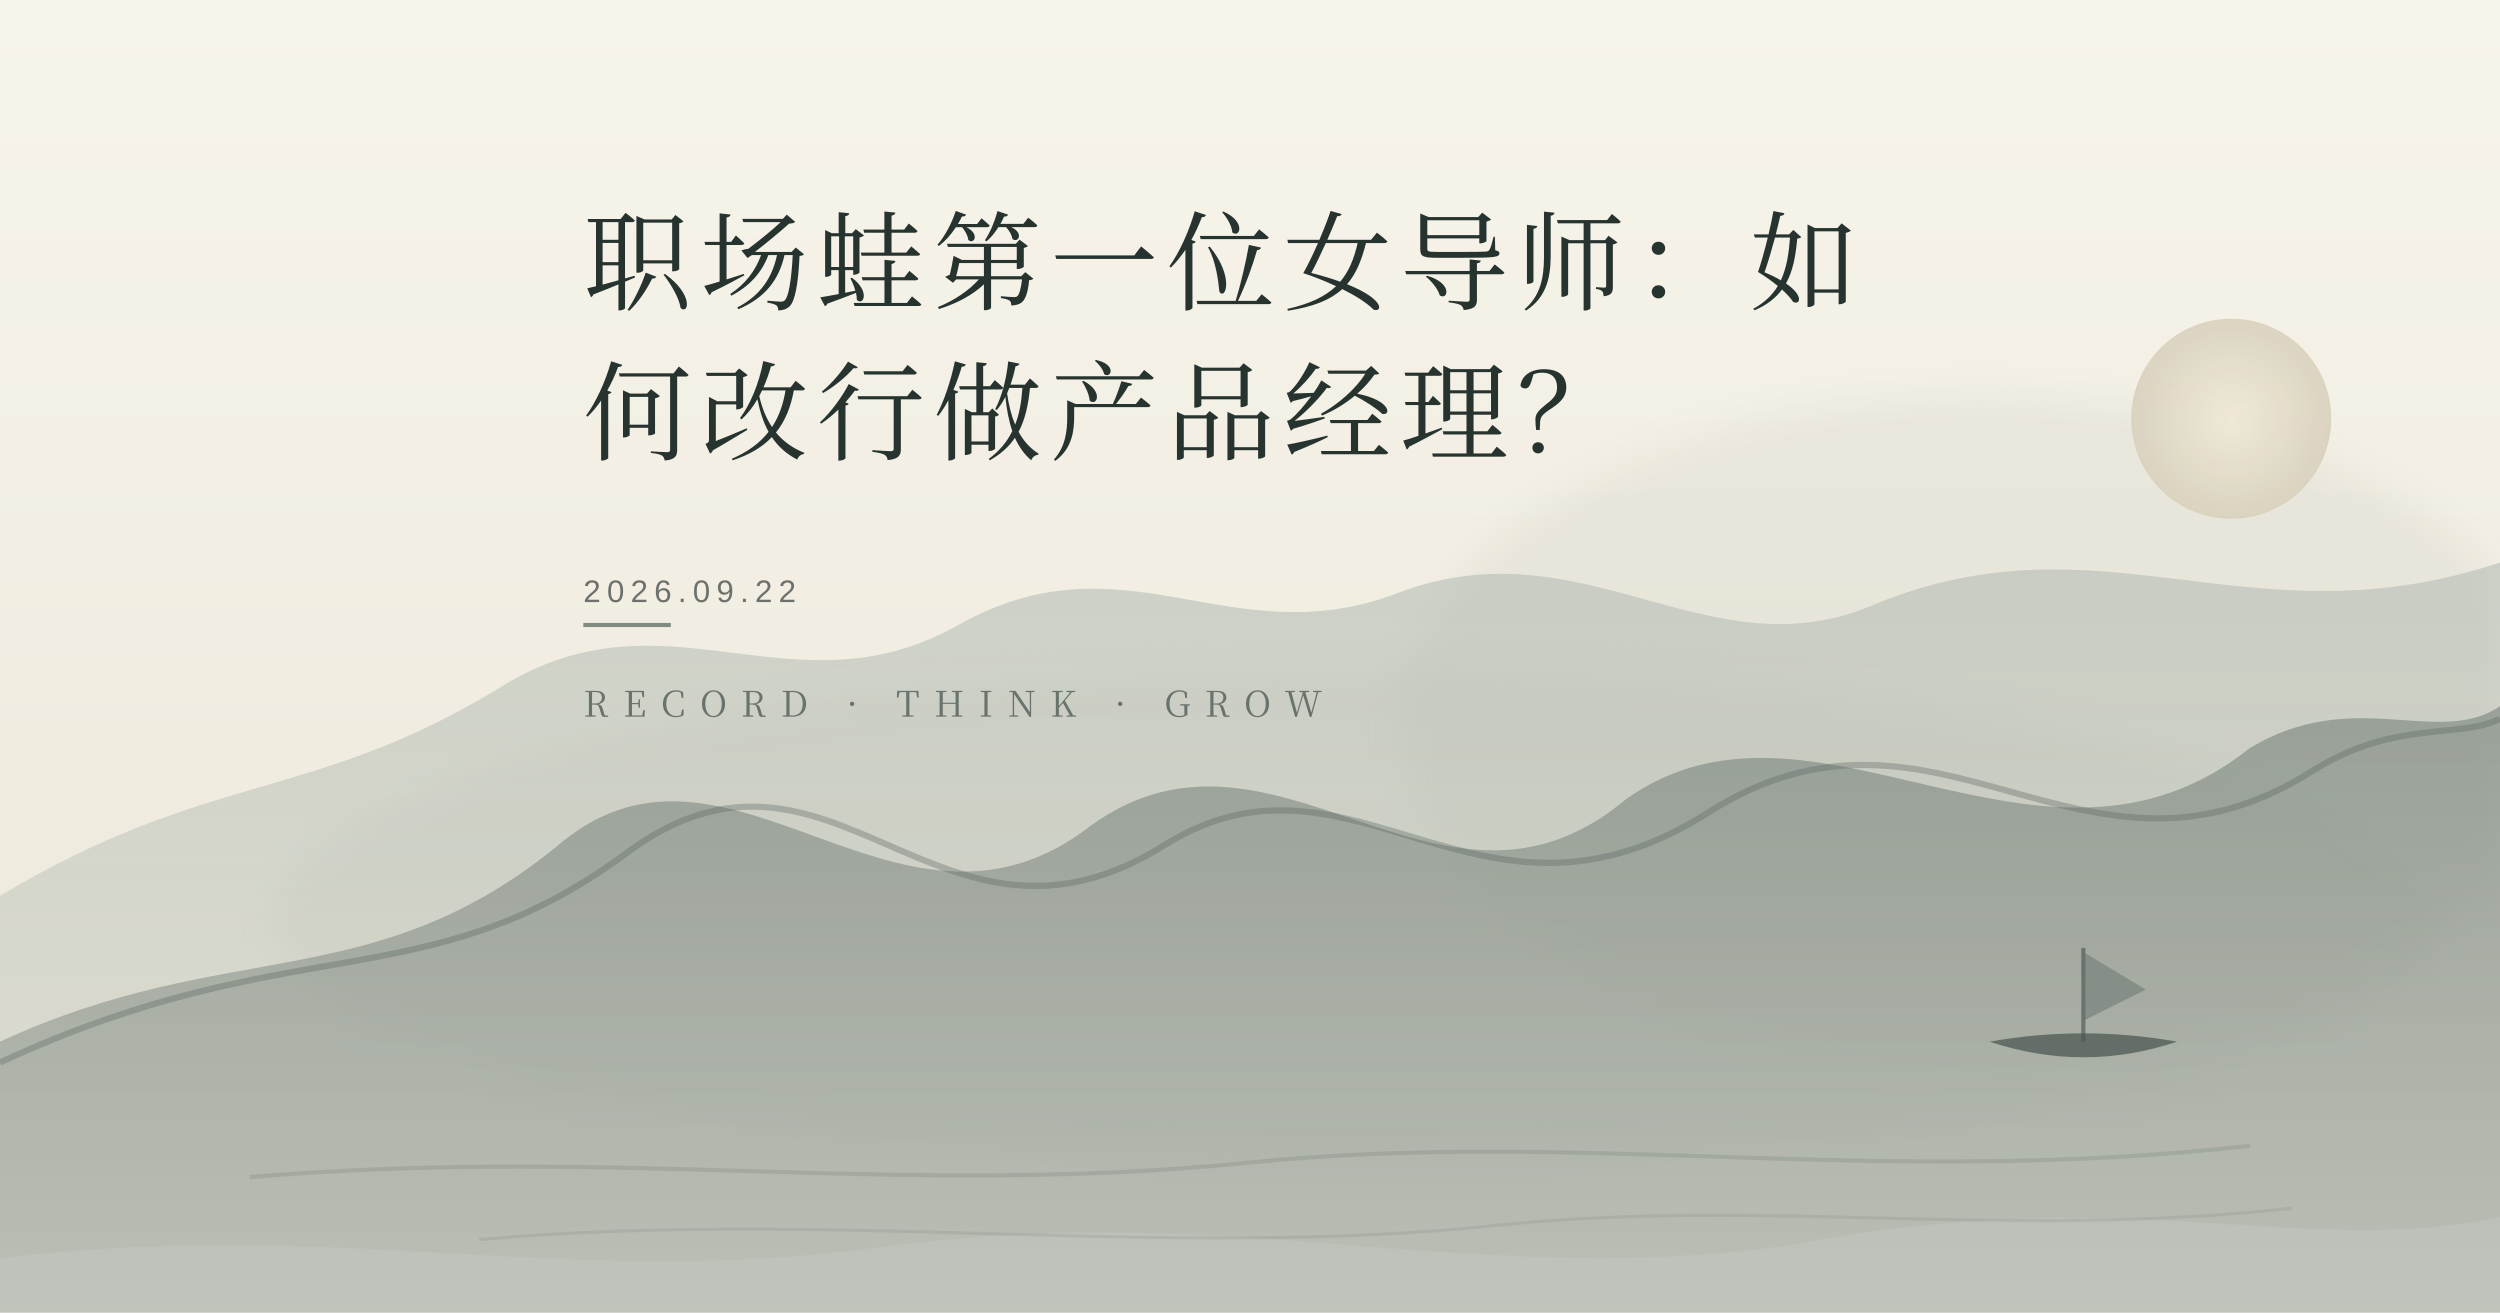
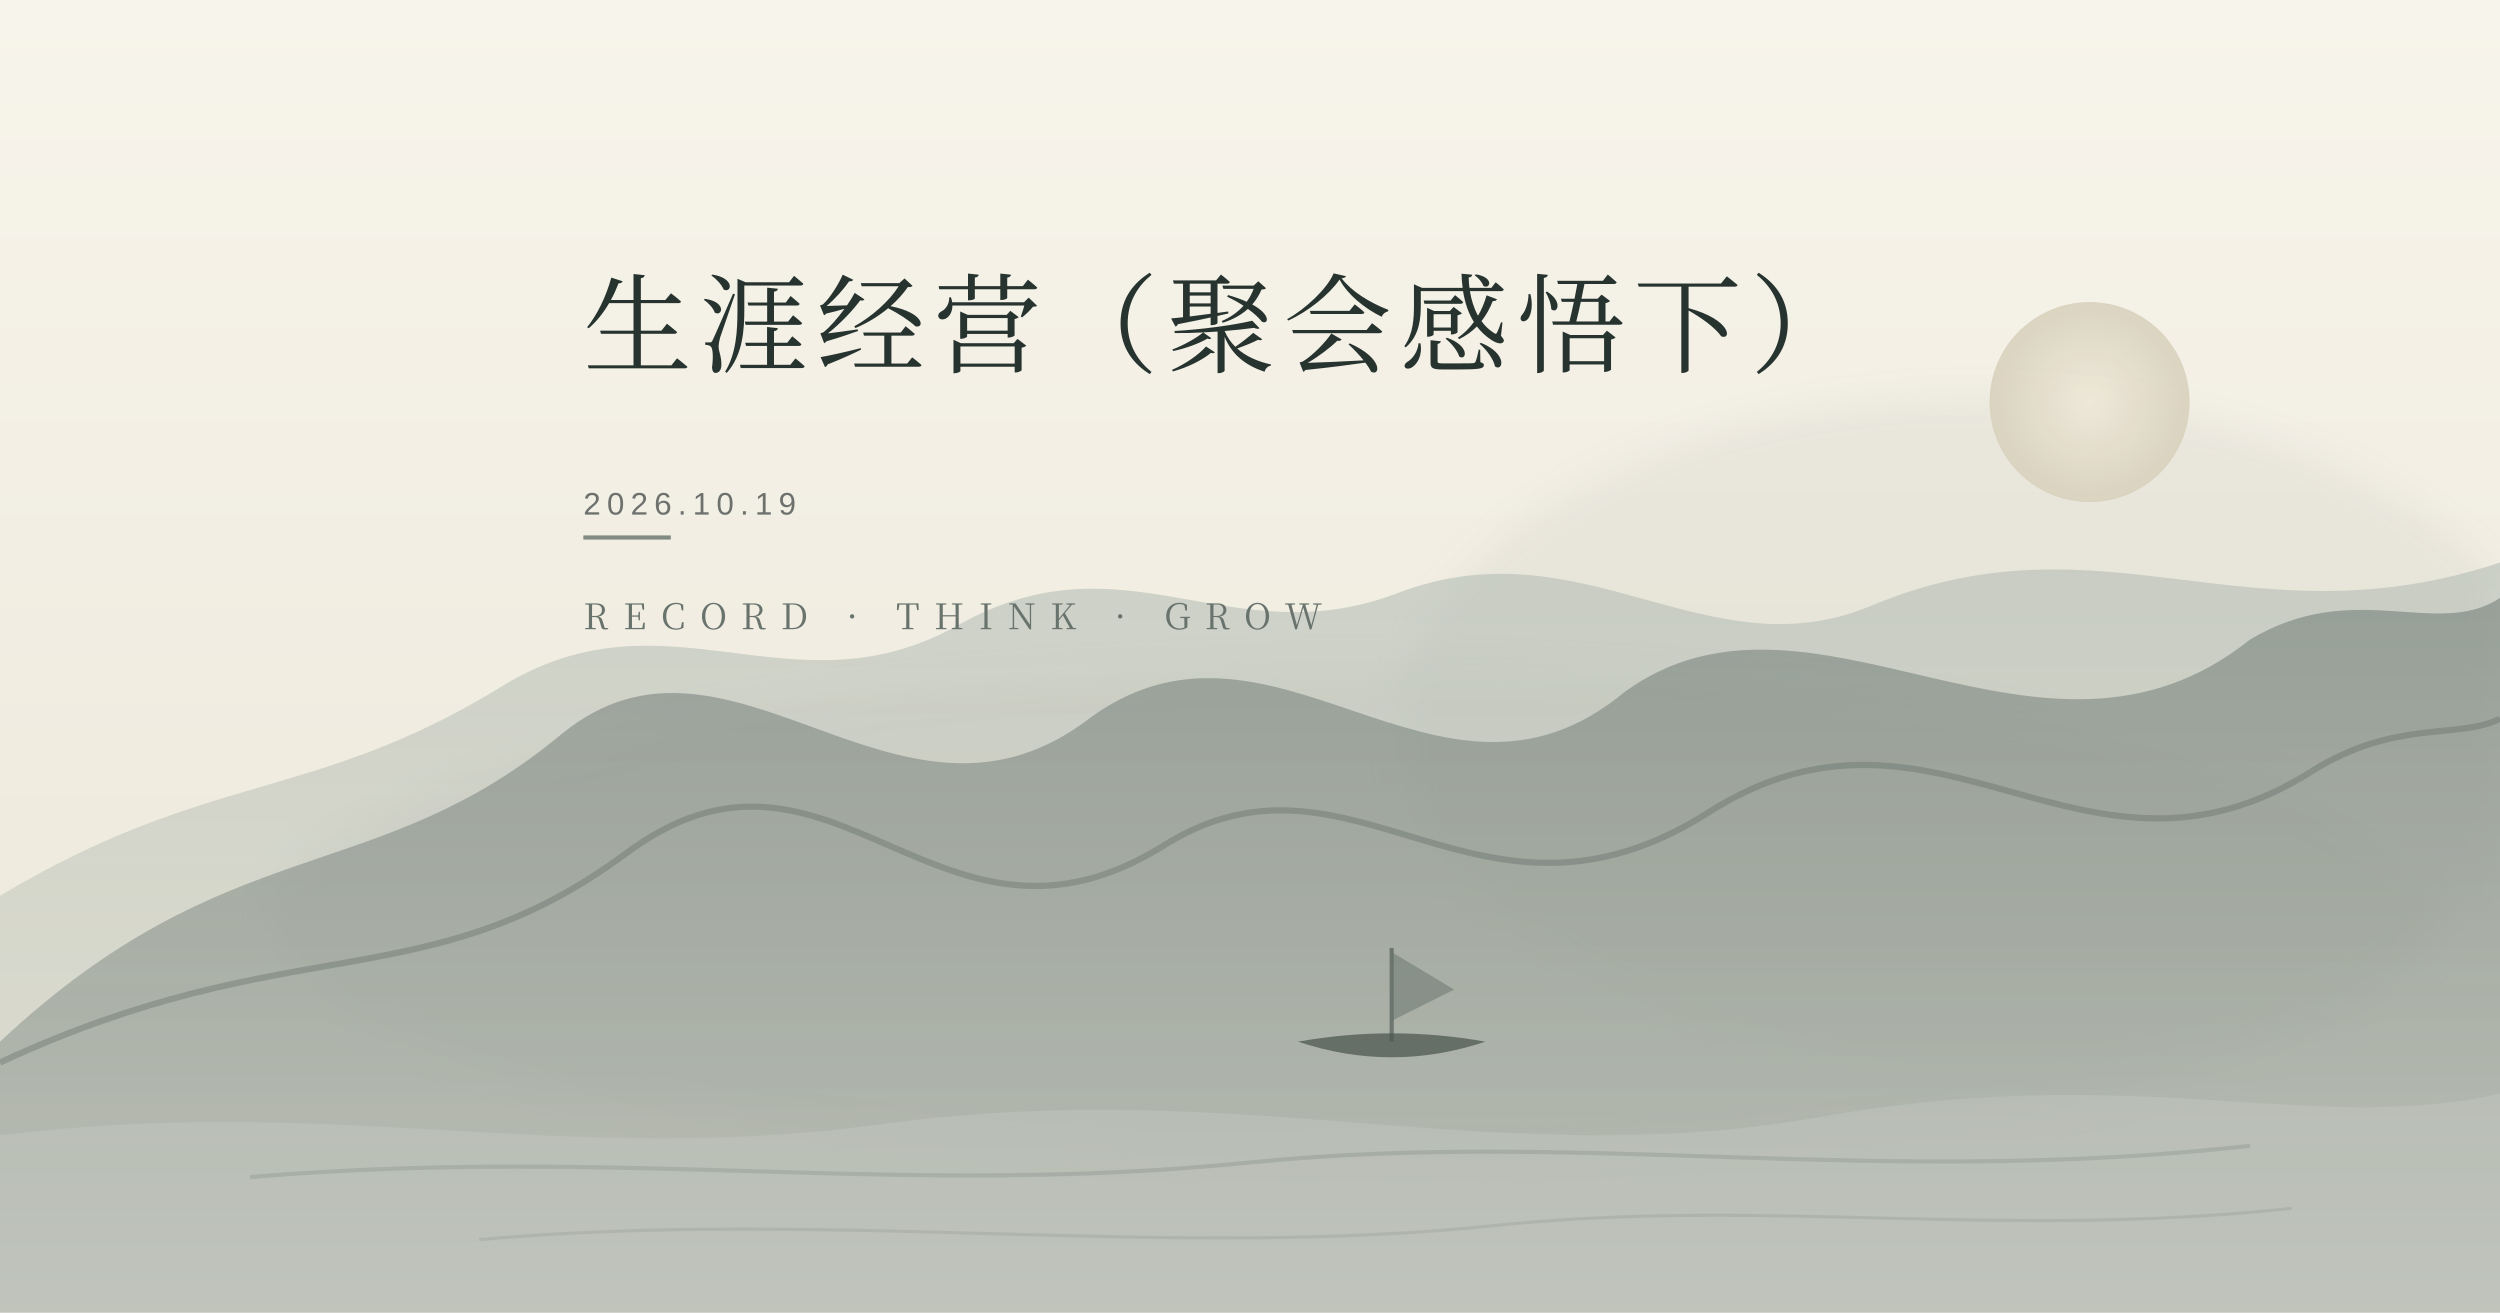
<svg xmlns="http://www.w3.org/2000/svg" width="1200" height="630" viewBox="0 0 1200 630">
  <defs>
    <linearGradient id="paper" x1="0" y1="0" x2="0" y2="1">
      <stop offset="0%" stop-color="#f7f4eb" />
      <stop offset="100%" stop-color="#ebe6d8" />
    </linearGradient>
    <linearGradient id="farMountain" x1="0" y1="0" x2="0" y2="1">
      <stop offset="0%" stop-color="#aeb8b0" />
      <stop offset="100%" stop-color="#d8d8cc" />
    </linearGradient>
    <linearGradient id="nearMountain" x1="0" y1="0" x2="0" y2="1">
      <stop offset="0%" stop-color="#69756f" />
      <stop offset="100%" stop-color="#9ba39b" />
    </linearGradient>
    <filter id="inkBlur">
      <feGaussianBlur stdDeviation="8" />
    </filter>
    <radialGradient id="moon">
      <stop offset="0%" stop-color="#eee8d8" />
      <stop offset="100%" stop-color="#d8d0bd" />
    </radialGradient>
    <style>

      .title {

        font-family:
          "Noto Serif CJK SC",
          "Source Han Serif SC",
          "Songti SC",
          "STSong",
          serif;

        font-size:
          52px;

        font-weight:
          500;

        letter-spacing:
          4px;

        fill:
          #26332f;
      }


      .subtitle {

        font-family:
          "Noto Serif CJK SC",
          "Source Han Serif SC",
          "Songti SC",
          "STSong",
          serif;

        font-size:
          17px;

        letter-spacing:
          7px;

        fill:
          #69736d;
      }


      .date {

        font-family:
          "Helvetica Neue",
          Arial,
          sans-serif;

        font-size:
          15px;

        letter-spacing:
          3px;

        fill:
          #6d716d;
      }

    </style>
  </defs>
  <rect x="0" y="0" width="1200" height="630" fill="url(#paper)" />
  <ellipse cx="650" cy="440" rx="520" ry="120" fill="#89958c" opacity="0.12" filter="url(#inkBlur)" />
  <ellipse cx="950" cy="350" rx="280" ry="160" fill="#738078" opacity="0.08" filter="url(#inkBlur)" />
-   <circle cx="1071" cy="201" r="48" fill="url(#moon)" opacity="0.9" />
+   <circle cx="1003" cy="193" r="48" fill="url(#moon)" opacity="0.9" />
  <path d="       M0 430        C100 370         150 385         240 330        C320 280         380 345         460 300        C540 255         590 315         670 285        C760 250         820 325         900 290        C1010 245         1080 310         1200 270        L1200 630       L0 630       Z     " fill="url(#farMountain)" opacity="0.55" />
-   <path d="       M0 500        C110 449         180 479         270 404        C350 339         430 464         520 399        C610 329         690 459         780 384        C870 319         980 439         1080 359        C1130 329         1170 359         1200 339        L1200 630       L0 630       Z     " fill="url(#nearMountain)" opacity="0.52" />
+   <path d="       M0 500        C110 397         180 427         270 352        C350 287         430 412         520 347        C610 277         690 407         780 332        C870 267         980 387         1080 307        C1130 277         1170 307         1200 287        L1200 630       L0 630       Z     " fill="url(#nearMountain)" opacity="0.52" />
  <path d="       M0 510        C140 445         205 480         300 410        C400 335         450 475         560 405        C650 350         710 460         820 390        C930 320         1000 440         1110 370        C1150 345         1180 355         1200 345     " fill="none" stroke="#59645e" stroke-width="3" opacity="0.35" />
-   <path d="       M0 604        C160 584         270 619         420 599        C600 574         720 624         880 594        C1030 569         1110 604         1200 584        L1200 630       L0 630       Z     " fill="#c4cbc4" opacity="0.38" />
+   <path d="       M0 545        C160 525         270 560         420 540        C600 515         720 565         880 535        C1030 510         1110 545         1200 525        L1200 630       L0 630       Z     " fill="#c4cbc4" opacity="0.38" />
  <path d="       M120 565        C300 550         430 575         600 558        C760 542         900 570         1080 550     " fill="none" stroke="#77827b" stroke-width="2" opacity="0.28" />
  <path d="       M230 595        C400 580         560 605         720 588        C850 575         960 595         1100 580     " fill="none" stroke="#77827b" stroke-width="1.5" opacity="0.20" />
-   <text x="280" y="145" class="title">职场蛙第一位女导师：如</text>
-   <text x="280" y="217" class="title">何改行做产品经理？</text>
-   <rect x="280" y="299" width="42" height="2" fill="#52615a" opacity="0.7" />
-   <text x="280" y="344" class="subtitle">RECORD · THINK · GROW</text>
-   <text x="280" y="289" class="date">2026.09.22</text>
-   <path d="       M955 500        Q1000 492         1045 500        Q1000 515         955 500        Z     " fill="#4d5752" opacity="0.75" />
-   <line x1="1000" y1="500" x2="1000" y2="455" stroke="#4d5752" stroke-width="2" opacity="0.65" />
-   <path d="       M1000 457       L1000 490       L1030 475       Z     " fill="#66716b" opacity="0.5" />
+   <text x="280" y="175" class="title">生涯经营（聚会感悟下）</text>
+   <rect x="280" y="257" width="42" height="2" fill="#52615a" opacity="0.7" />
+   <text x="280" y="302" class="subtitle">RECORD · THINK · GROW</text>
+   <text x="280" y="247" class="date">2026.10.19</text>
+   <path d="       M623 500        Q668 492         713 500        Q668 515         623 500        Z     " fill="#4d5752" opacity="0.75" />
+   <line x1="668" y1="500" x2="668" y2="455" stroke="#4d5752" stroke-width="2" opacity="0.65" />
+   <path d="       M668 457       L668 490       L698 475       Z     " fill="#66716b" opacity="0.5" />
</svg>
